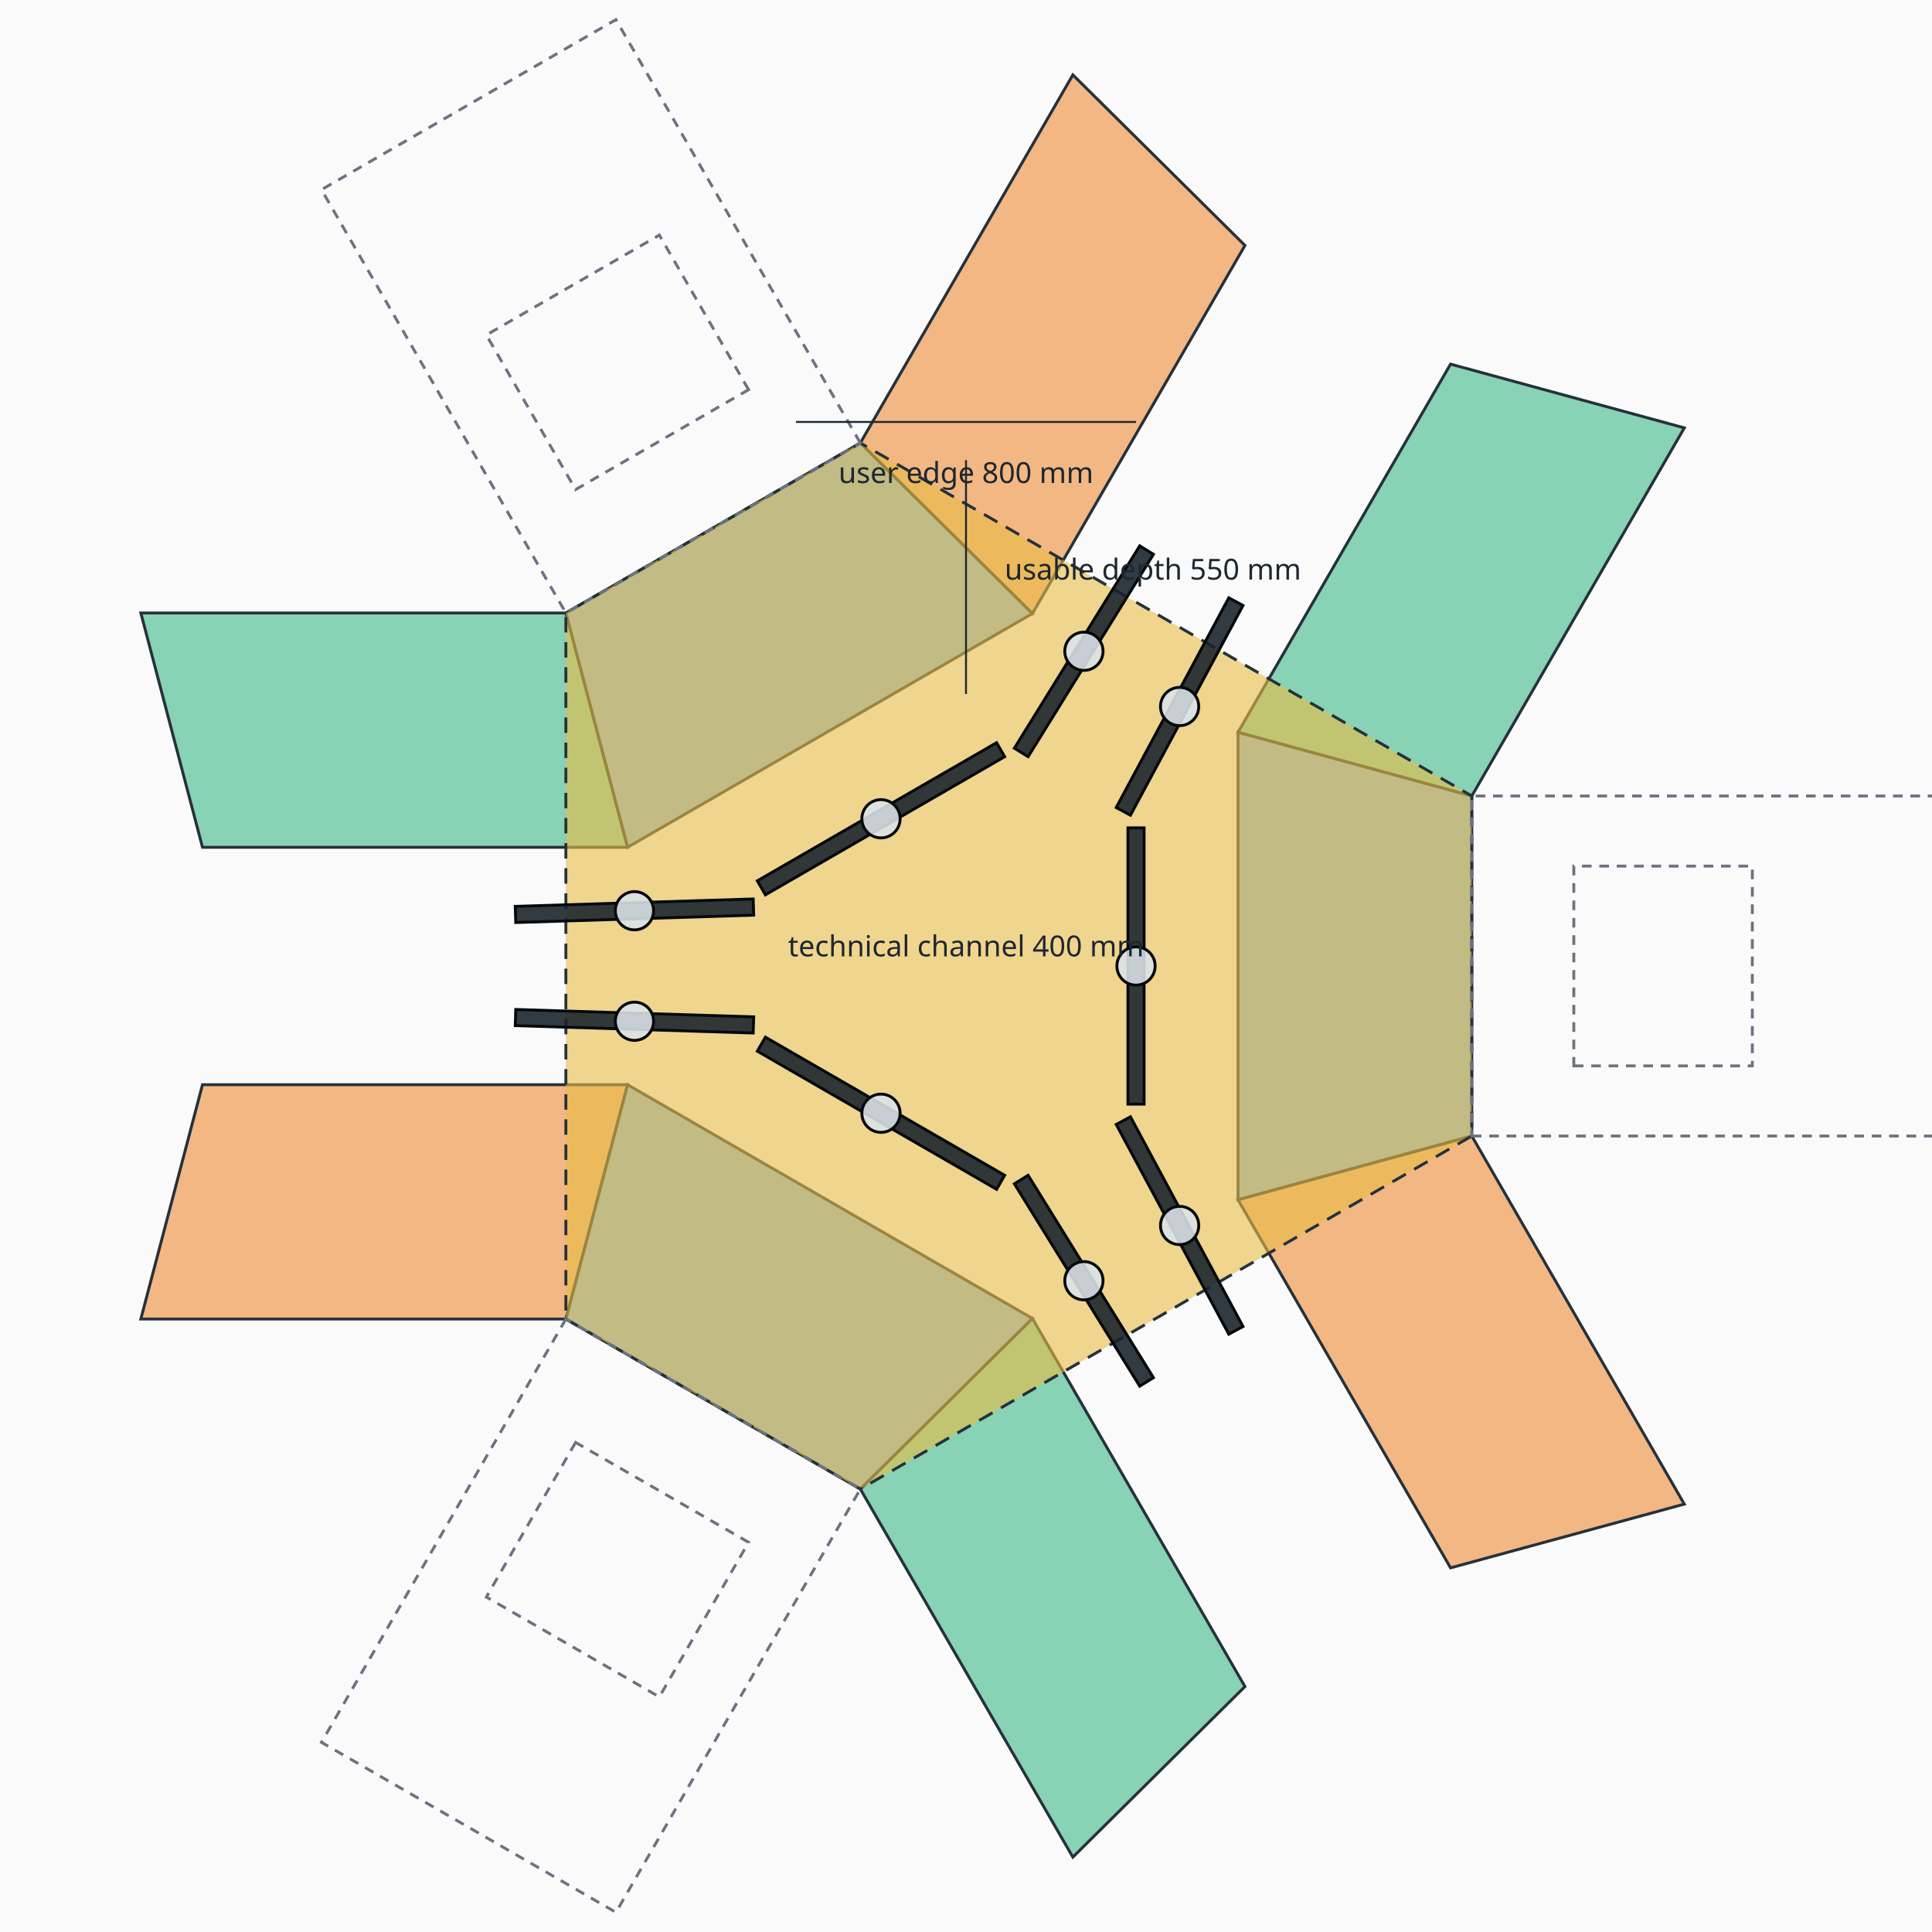
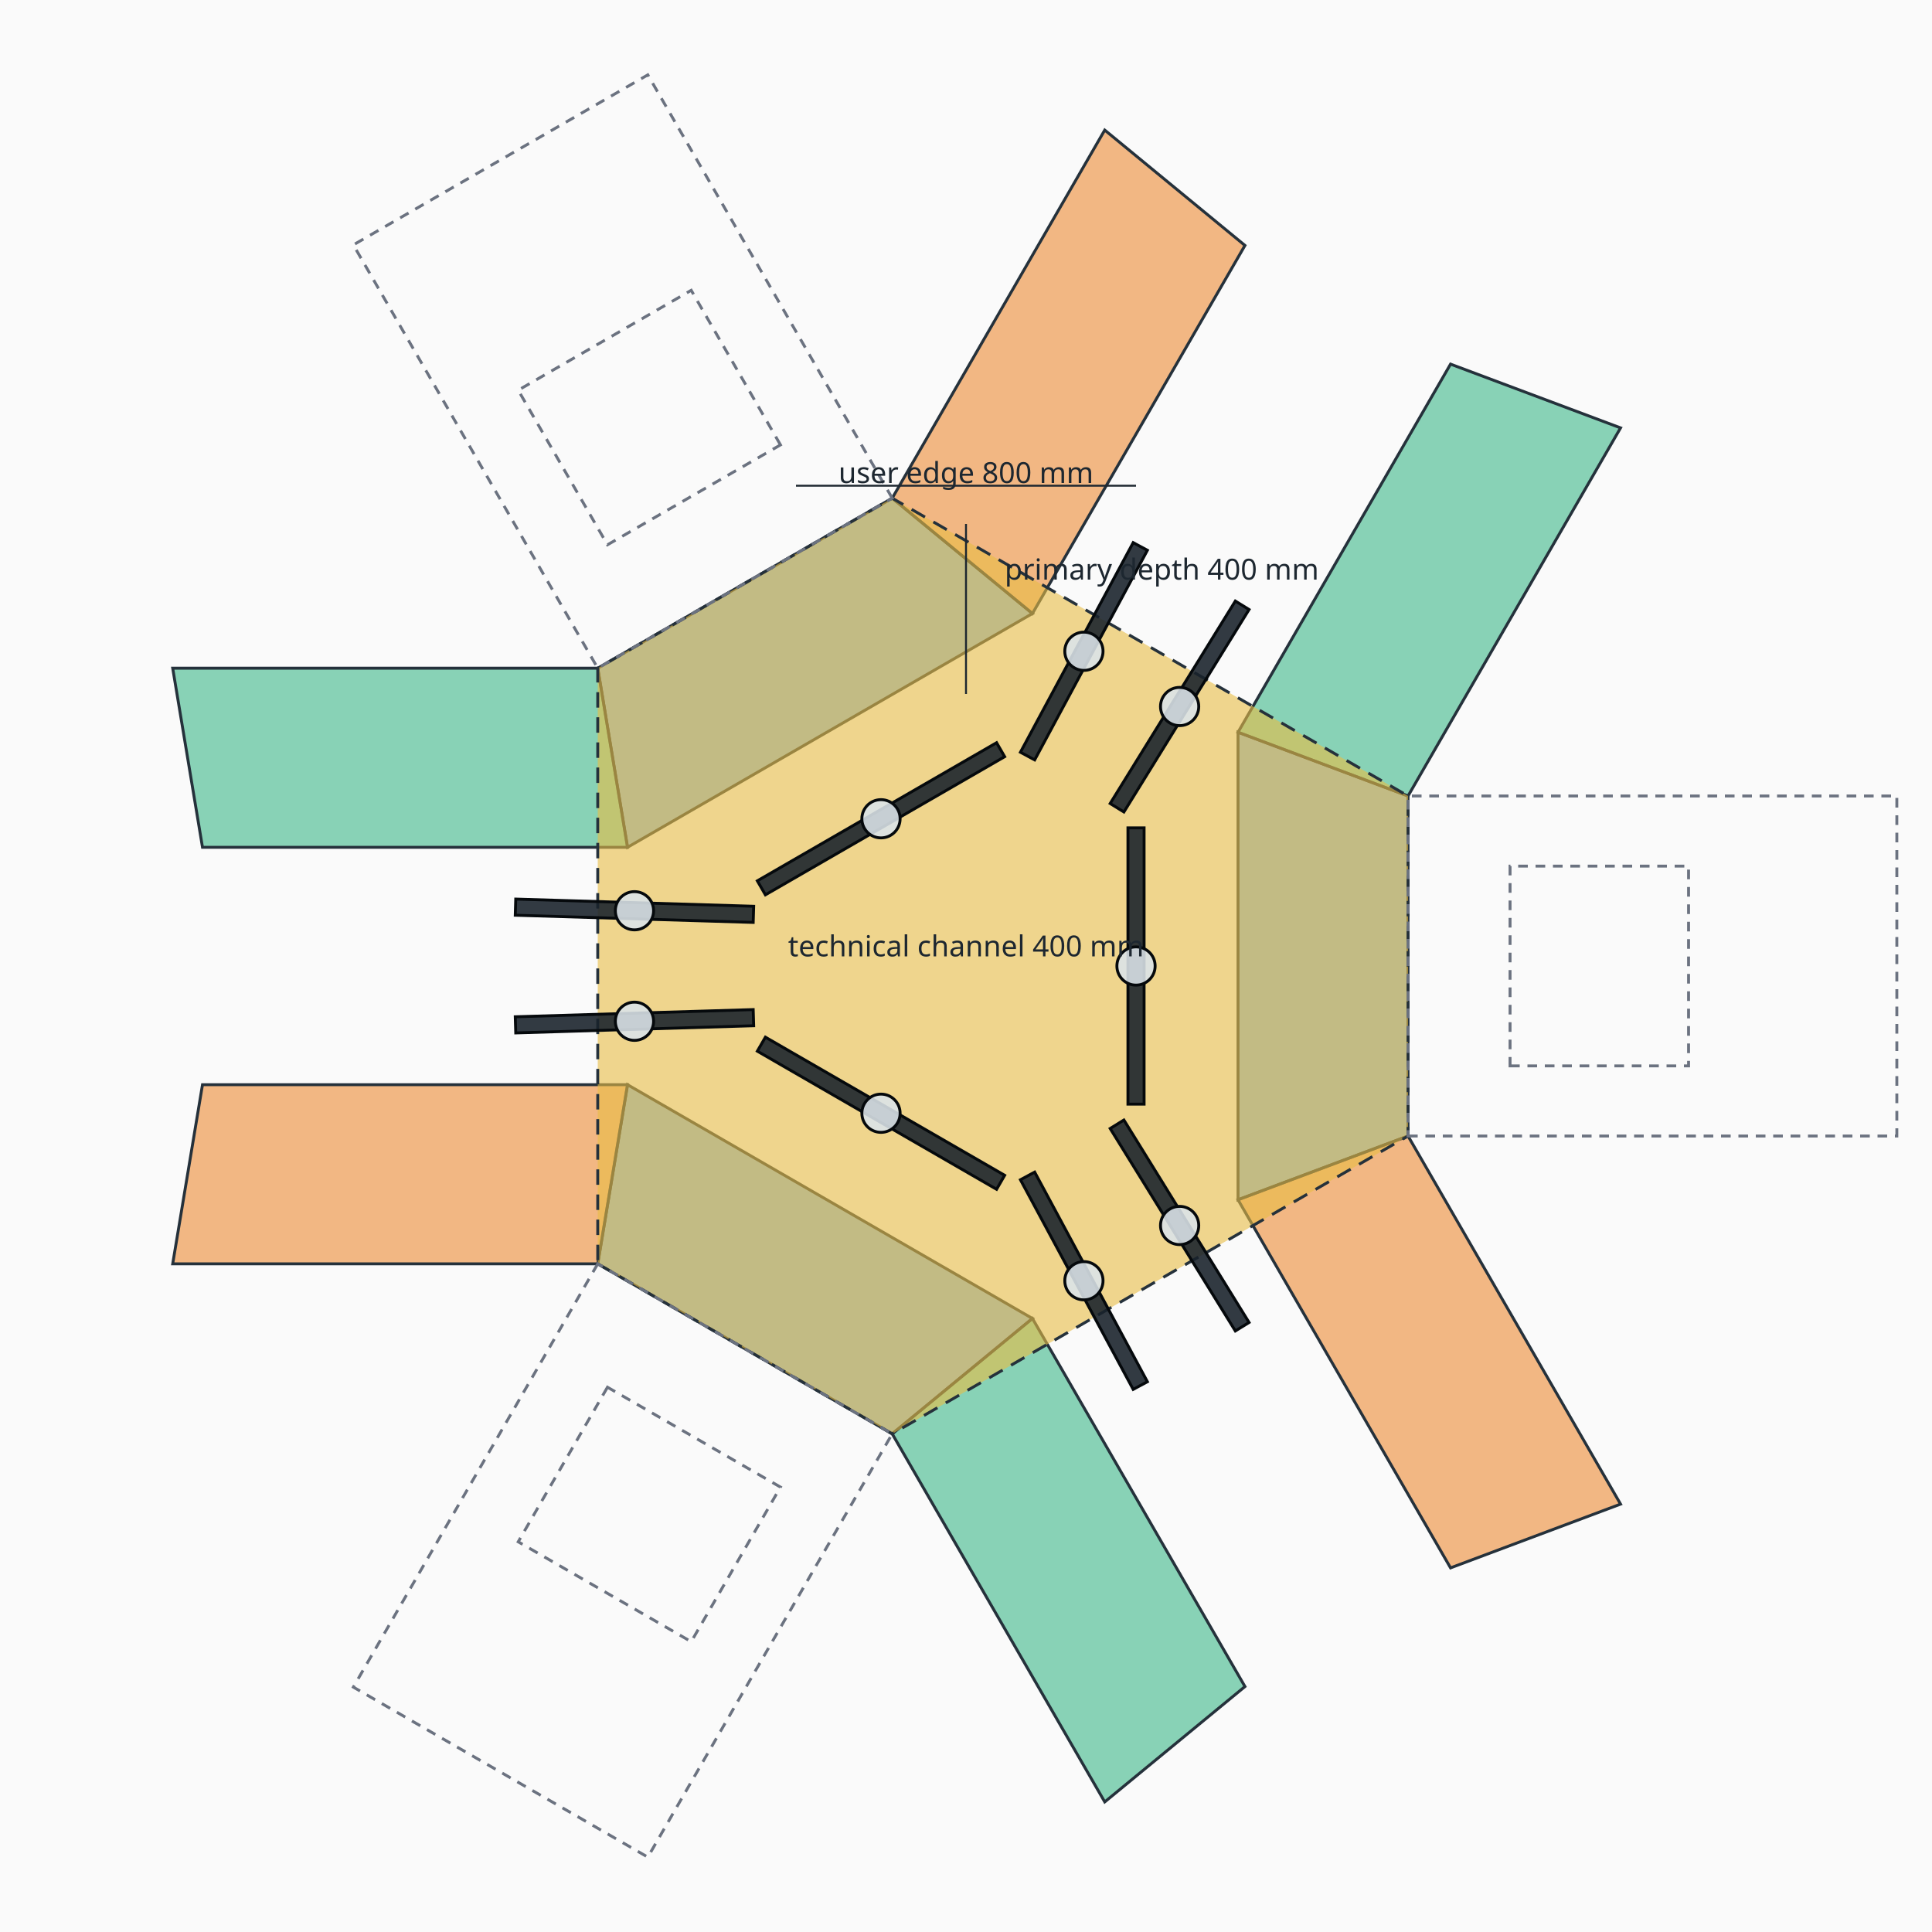
<svg xmlns="http://www.w3.org/2000/svg" width="1000" height="1000" viewBox="0 0 1000 1000">
  <rect width="1000" height="1000" fill="#fafafa" />
  <g stroke="#25313b" stroke-width="1.5" fill-opacity="0.60">
-     <polygon id="desk-AP" points="640.80,621.00 761.80,588.00 761.80,412.00 640.80,379.00" fill="#3f8dd3" />
-     <polygon id="desk-AS" points="640.80,379.00 750.80,188.47 871.80,221.47 761.80,412.00" fill="#3db889" />
-     <polygon id="desk-AT" points="640.80,621.00 750.80,811.53 871.80,778.53 761.80,588.00" fill="#ed8b35" />
-     <polygon id="desk-BP" points="534.39,317.56 445.31,229.27 292.89,317.27 324.81,438.56" fill="#3f8dd3" />
-     <polygon id="desk-BS" points="324.81,438.56 104.81,438.56 72.89,317.27 292.89,317.27" fill="#3db889" />
-     <polygon id="desk-BT" points="534.39,317.56 644.39,127.04 555.31,38.75 445.31,229.27" fill="#ed8b35" />
-     <polygon id="desk-CP" points="324.81,561.44 292.89,682.73 445.31,770.73 534.39,682.44" fill="#3f8dd3" />
-     <polygon id="desk-CS" points="534.39,682.44 644.39,872.96 555.31,961.25 445.31,770.73" fill="#3db889" />
-     <polygon id="desk-CT" points="324.81,561.44 104.81,561.44 72.89,682.73 292.89,682.73" fill="#ed8b35" />
-     <polygon id="central-party" points="292.89,682.73 445.31,770.73 761.80,588.00 761.80,412.00 445.31,229.27 292.89,317.27" fill="#e8bd45" stroke-dasharray="8 5" />
+     <polygon id="desk-AP" points="640.80,621.00 728.80,588.00 728.80,412.00 640.80,379.00" fill="#3f8dd3" />
+     <polygon id="desk-AS" points="640.80,379.00 750.80,188.47 838.80,221.47 728.80,412.00" fill="#3db889" />
+     <polygon id="desk-AT" points="640.80,621.00 750.80,811.53 838.80,778.53 728.80,588.00" fill="#ed8b35" />
+     <polygon id="desk-BP" points="534.39,317.56 461.81,257.85 309.39,345.85 324.81,438.56" fill="#3f8dd3" />
+     <polygon id="desk-BS" points="324.81,438.56 104.81,438.56 89.39,345.85 309.39,345.85" fill="#3db889" />
+     <polygon id="desk-BT" points="534.39,317.56 644.39,127.04 571.81,67.33 461.81,257.85" fill="#ed8b35" />
+     <polygon id="desk-CP" points="324.81,561.44 309.39,654.15 461.81,742.15 534.39,682.44" fill="#3f8dd3" />
+     <polygon id="desk-CS" points="534.39,682.44 644.39,872.96 571.81,932.67 461.81,742.15" fill="#3db889" />
+     <polygon id="desk-CT" points="324.81,561.44 104.81,561.44 89.39,654.15 309.39,654.15" fill="#ed8b35" />
+     <polygon id="central-party" points="309.39,654.15 461.81,742.15 728.80,588.00 728.80,412.00 461.81,257.85 309.39,345.85" fill="#e8bd45" stroke-dasharray="8 5" />
    <g fill="#18212a" fill-opacity="0.88" stroke="#05090c">
      <polygon id="monitor-AP" points="583.82,571.50 592.18,571.50 592.18,428.50 583.82,428.50" />
      <circle id="monitor-lift-AP" cx="588.00" cy="500.00" r="9.90" fill="#dbe4ea" />
-       <polygon id="monitor-AS" points="577.75,417.99 585.12,421.94 643.38,313.39 636.02,309.44" />
+       <polygon id="monitor-AS" points="574.62,415.89 581.73,420.28 646.52,315.49 639.41,311.10" />
      <circle id="monitor-lift-AS" cx="610.57" cy="365.69" r="9.90" fill="#dbe4ea" />
-       <polygon id="monitor-AT" points="636.02,690.56 643.38,686.61 585.12,578.06 577.75,582.01" />
+       <polygon id="monitor-AT" points="639.41,688.90 646.52,684.51 581.73,579.72 574.62,584.11" />
      <circle id="monitor-lift-AT" cx="610.57" cy="634.31" r="9.90" fill="#dbe4ea" />
      <polygon id="monitor-BP" points="520.01,391.66 515.83,384.42 391.99,455.92 396.17,463.16" />
      <circle id="monitor-lift-BP" cx="456.00" cy="423.79" r="9.90" fill="#dbe4ea" />
-       <polygon id="monitor-BS" points="390.10,473.67 389.84,465.31 266.70,469.13 266.96,477.49" />
+       <polygon id="monitor-BS" points="389.85,477.44 390.10,469.08 266.95,465.36 266.70,473.72" />
      <circle id="monitor-lift-BS" cx="328.40" cy="471.40" r="9.90" fill="#dbe4ea" />
-       <polygon id="monitor-BT" points="597.02,286.92 589.92,282.52 525.04,387.26 532.15,391.66" />
+       <polygon id="monitor-BT" points="593.89,284.82 586.53,280.86 528.17,389.36 535.54,393.32" />
      <circle id="monitor-lift-BT" cx="561.03" cy="337.09" r="9.90" fill="#dbe4ea" />
      <polygon id="monitor-CP" points="396.17,536.84 391.99,544.08 515.83,615.58 520.01,608.34" />
      <circle id="monitor-lift-CP" cx="456.00" cy="576.21" r="9.90" fill="#dbe4ea" />
-       <polygon id="monitor-CS" points="532.15,608.34 525.04,612.74 589.92,717.48 597.02,713.08" />
+       <polygon id="monitor-CS" points="535.54,606.68 528.17,610.64 586.53,719.14 593.89,715.18" />
      <circle id="monitor-lift-CS" cx="561.03" cy="662.91" r="9.90" fill="#dbe4ea" />
-       <polygon id="monitor-CT" points="266.96,522.51 266.70,530.87 389.84,534.69 390.10,526.33" />
+       <polygon id="monitor-CT" points="266.70,526.28 266.95,534.64 390.10,530.92 389.85,522.56" />
      <circle id="monitor-lift-CT" cx="328.40" cy="528.60" r="9.90" fill="#dbe4ea" />
    </g>
    <g fill="none" stroke="#6b7280" stroke-dasharray="5 4">
-       <polygon id="chair-A" points="814.60,551.70 907.00,551.70 907.00,448.30 814.60,448.30" />
-       <polygon id="entry-A" points="761.80,588.00 1014.80,588.00 1014.80,412.00 761.80,412.00" />
-       <polygon id="chair-B" points="387.47,201.70 341.27,121.68 251.73,173.38 297.93,253.40" />
-       <polygon id="entry-B" points="445.31,229.27 318.81,10.17 166.39,98.17 292.89,317.27" />
-       <polygon id="chair-C" points="297.93,746.60 251.73,826.62 341.27,878.32 387.47,798.30" />
-       <polygon id="entry-C" points="292.89,682.73 166.39,901.83 318.81,989.83 445.31,770.73" />
+       <polygon id="chair-A" points="781.60,551.70 874.00,551.70 874.00,448.30 781.60,448.30" />
+       <polygon id="entry-A" points="728.80,588.00 981.80,588.00 981.80,412.00 728.80,412.00" />
+       <polygon id="chair-B" points="403.97,230.28 357.77,150.26 268.23,201.96 314.43,281.98" />
+       <polygon id="entry-B" points="461.81,257.85 335.31,38.75 182.89,126.75 309.39,345.85" />
+       <polygon id="chair-C" points="314.43,718.02 268.23,798.04 357.77,849.74 403.97,769.72" />
+       <polygon id="entry-C" points="309.39,654.15 182.89,873.25 335.31,961.25 461.81,742.15" />
    </g>
  </g>
  <g font-family="sans-serif" font-size="15" fill="#1d2730" stroke="#1d2730" stroke-width="1">
-     <line x1="412.00" y1="218.40" x2="588.00" y2="218.40" />
+     <line x1="412.00" y1="251.40" x2="588.00" y2="251.40" />
    <text x="500" y="250" text-anchor="middle" stroke="none">user edge 800 mm</text>
-     <line x1="500.00" y1="359.20" x2="500.00" y2="238.20" />
-     <text x="520" y="300" stroke="none">usable depth 550 mm</text>
+     <line x1="500.00" y1="359.20" x2="500.00" y2="271.20" />
+     <text x="520" y="300" stroke="none">primary depth 400 mm</text>
    <text x="500" y="495" text-anchor="middle" stroke="none">technical channel 400 mm</text>
  </g>
</svg>
